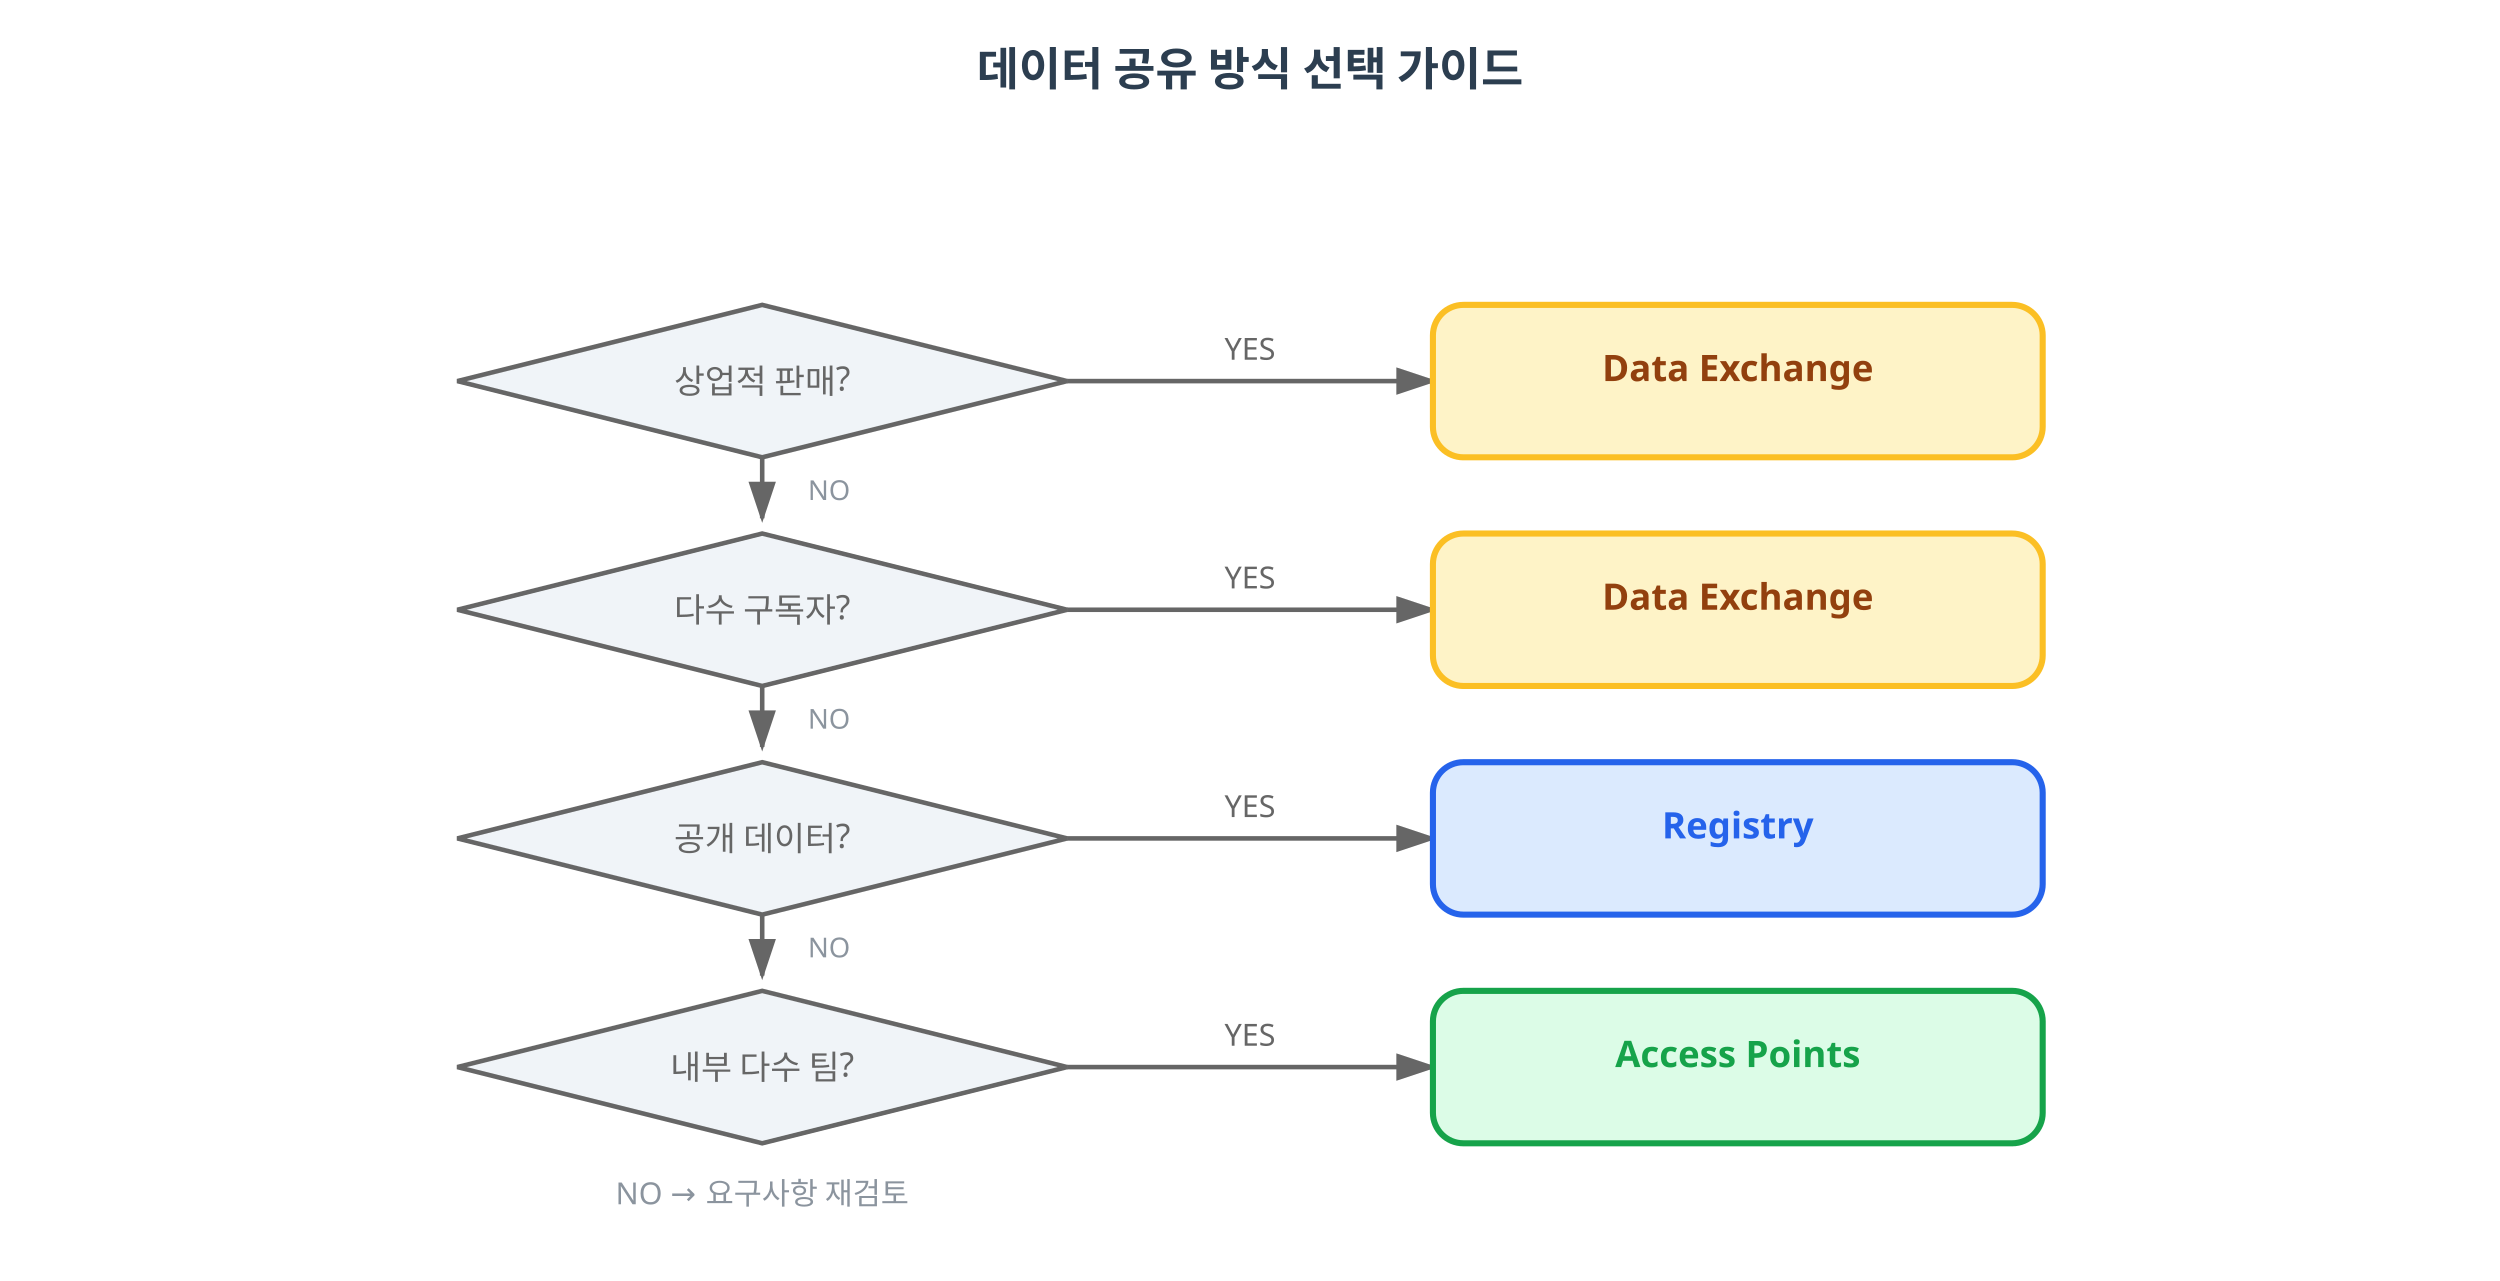
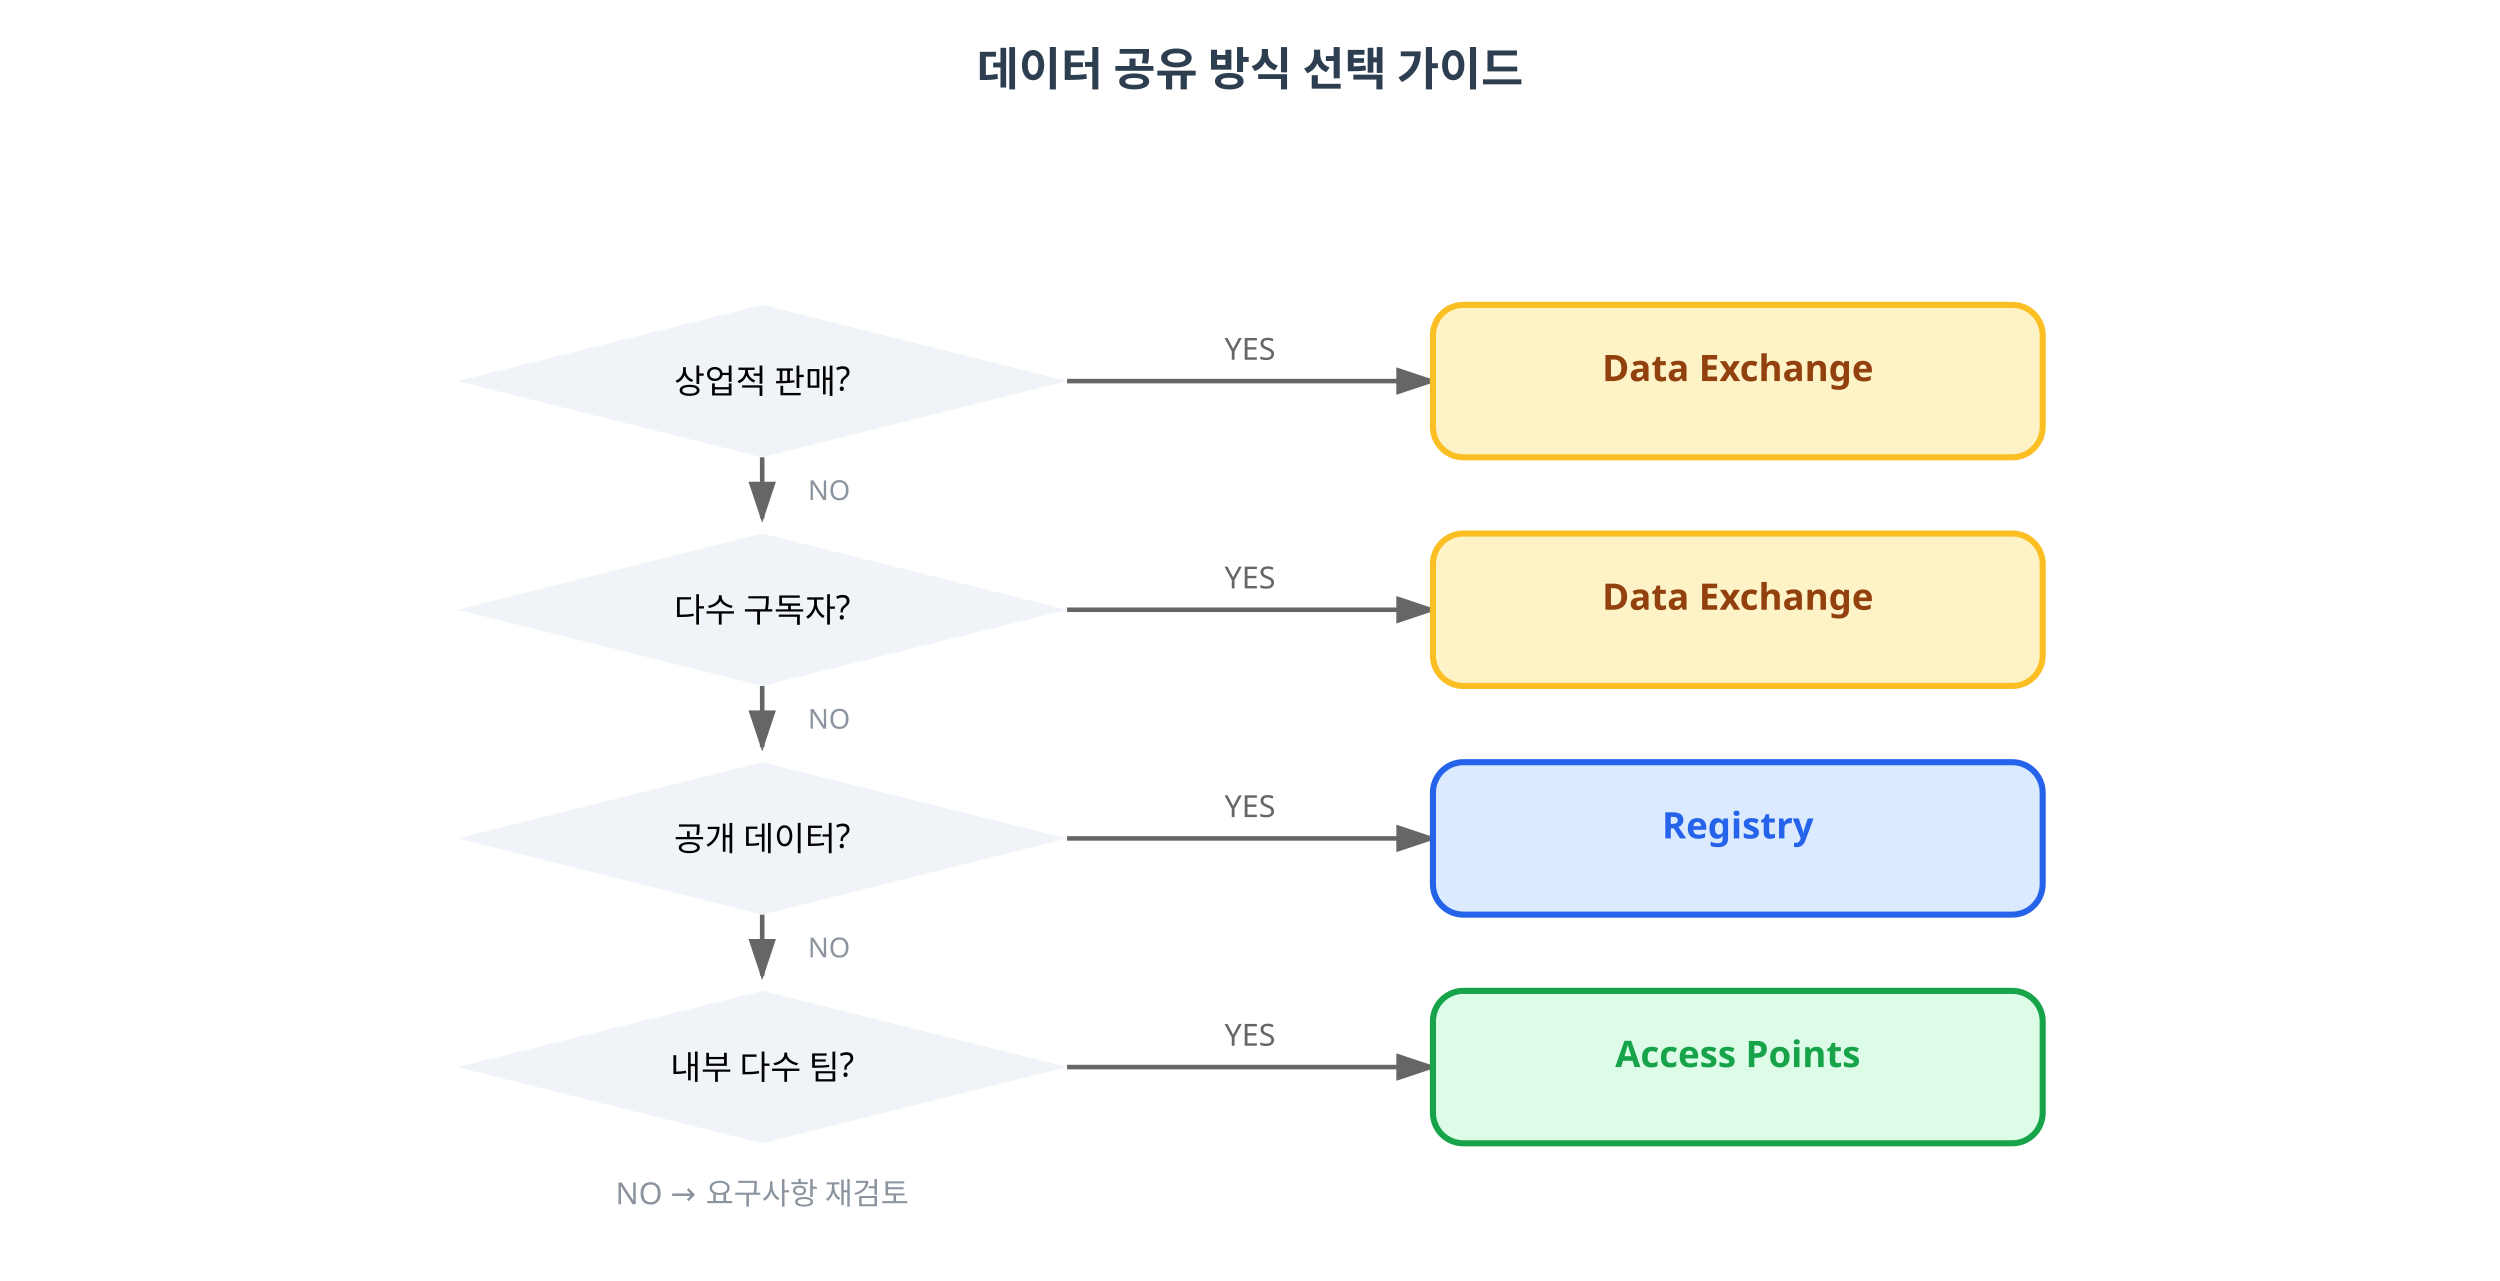
<svg xmlns="http://www.w3.org/2000/svg" viewBox="0 0 820 420" font-family="'Segoe UI','Noto Sans KR',system-ui,sans-serif">
  <defs>
    <marker id="ah-666" markerWidth="10" markerHeight="10" refX="8" refY="3" orient="auto" markerUnits="strokeWidth">
-       <path d="M0,0 L0,6 L9,3 z" fill="#666" />
+       <path d="M0,0 L0,6 L9,3 z" fill="#666666" />
    </marker>
    <marker id="ah-2563eb" markerWidth="10" markerHeight="10" refX="8" refY="3" orient="auto" markerUnits="strokeWidth">
      <path d="M0,0 L0,6 L9,3 z" fill="#2563eb" />
    </marker>
    <marker id="ah-16a34a" markerWidth="10" markerHeight="10" refX="8" refY="3" orient="auto" markerUnits="strokeWidth">
      <path d="M0,0 L0,6 L9,3 z" fill="#16a34a" />
    </marker>
  </defs>
  <text x="410" y="28" font-size="15" font-weight="700" fill="#2c3e50" text-anchor="middle">데이터 공유 방식 선택 가이드</text>
-   <polygon points="250,100 350,125 250,150 150,125" fill="#f0f4f8" stroke="#666666" stroke-width="1.5" />
-   <text x="250" y="129" font-size="11" fill="#666666" text-anchor="middle">상업적 판매?</text>
-   <line x1="350" y1="125" x2="470" y2="125" stroke="#666" stroke-width="1.5" marker-end="url(#ah-666)" />
-   <text x="410" y="118" font-size="10" fill="#666" text-anchor="middle">YES</text>
+   <polygon points="250,100 350,125 250,150 150,125" fill="#f0f4f8" stroke="#666666666" stroke-width="1.5" />
+   <text x="250" y="129" font-size="11" fill="#666666666" text-anchor="middle">상업적 판매?</text>
+   <line x1="350" y1="125" x2="470" y2="125" stroke="#666666" stroke-width="1.5" marker-end="url(#ah-666)" />
+   <text x="410" y="118" font-size="10" fill="#666666" text-anchor="middle">YES</text>
  <rect x="470" y="100" width="200" height="50" rx="10" fill="#fef3c7" stroke="#fbbf24" stroke-width="2" />
  <text x="570" y="125" font-size="12" font-weight="700" fill="#92400e" text-anchor="middle">Data Exchange</text>
-   <line x1="250" y1="150" x2="250" y2="170" stroke="#666" stroke-width="1.5" marker-end="url(#ah-666)" />
+   <line x1="250" y1="150" x2="250" y2="170" stroke="#666666" stroke-width="1.5" marker-end="url(#ah-666)" />
  <text x="265" y="164" font-size="9" fill="#8b949e">NO</text>
-   <polygon points="250,175 350,200 250,225 150,200" fill="#f0f4f8" stroke="#666666" stroke-width="1.5" />
-   <text x="250" y="204" font-size="11" fill="#666666" text-anchor="middle">다수 구독자?</text>
-   <line x1="350" y1="200" x2="470" y2="200" stroke="#666" stroke-width="1.5" marker-end="url(#ah-666)" />
-   <text x="410" y="193" font-size="10" fill="#666" text-anchor="middle">YES</text>
+   <polygon points="250,175 350,200 250,225 150,200" fill="#f0f4f8" stroke="#666666666" stroke-width="1.5" />
+   <text x="250" y="204" font-size="11" fill="#666666666" text-anchor="middle">다수 구독자?</text>
+   <line x1="350" y1="200" x2="470" y2="200" stroke="#666666" stroke-width="1.5" marker-end="url(#ah-666)" />
+   <text x="410" y="193" font-size="10" fill="#666666" text-anchor="middle">YES</text>
  <rect x="470" y="175" width="200" height="50" rx="10" fill="#fef3c7" stroke="#fbbf24" stroke-width="2" />
  <text x="570" y="200" font-size="12" font-weight="700" fill="#92400e" text-anchor="middle">Data Exchange</text>
-   <line x1="250" y1="225" x2="250" y2="245" stroke="#666" stroke-width="1.5" marker-end="url(#ah-666)" />
+   <line x1="250" y1="225" x2="250" y2="245" stroke="#666666" stroke-width="1.5" marker-end="url(#ah-666)" />
  <text x="265" y="239" font-size="9" fill="#8b949e">NO</text>
-   <polygon points="250,250 350,275 250,300 150,275" fill="#f0f4f8" stroke="#666666" stroke-width="1.5" />
-   <text x="250" y="279" font-size="11" fill="#666666" text-anchor="middle">공개 데이터?</text>
-   <line x1="350" y1="275" x2="470" y2="275" stroke="#666" stroke-width="1.5" marker-end="url(#ah-666)" />
-   <text x="410" y="268" font-size="10" fill="#666" text-anchor="middle">YES</text>
+   <polygon points="250,250 350,275 250,300 150,275" fill="#f0f4f8" stroke="#666666666" stroke-width="1.5" />
+   <text x="250" y="279" font-size="11" fill="#666666666" text-anchor="middle">공개 데이터?</text>
+   <line x1="350" y1="275" x2="470" y2="275" stroke="#666666" stroke-width="1.5" marker-end="url(#ah-666)" />
+   <text x="410" y="268" font-size="10" fill="#666666" text-anchor="middle">YES</text>
  <rect x="470" y="250" width="200" height="50" rx="10" fill="#dbeafe" stroke="#2563eb" stroke-width="2" />
  <text x="570" y="275" font-size="12" font-weight="700" fill="#2563eb" text-anchor="middle">Registry</text>
-   <line x1="250" y1="300" x2="250" y2="320" stroke="#666" stroke-width="1.5" marker-end="url(#ah-666)" />
+   <line x1="250" y1="300" x2="250" y2="320" stroke="#666666" stroke-width="1.5" marker-end="url(#ah-666)" />
  <text x="265" y="314" font-size="9" fill="#8b949e">NO</text>
-   <polygon points="250,325 350,350 250,375 150,350" fill="#f0f4f8" stroke="#666666" stroke-width="1.5" />
-   <text x="250" y="354" font-size="11" fill="#666666" text-anchor="middle">내부 다수 팀?</text>
-   <line x1="350" y1="350" x2="470" y2="350" stroke="#666" stroke-width="1.5" marker-end="url(#ah-666)" />
-   <text x="410" y="343" font-size="10" fill="#666" text-anchor="middle">YES</text>
+   <polygon points="250,325 350,350 250,375 150,350" fill="#f0f4f8" stroke="#666666666" stroke-width="1.5" />
+   <text x="250" y="354" font-size="11" fill="#666666666" text-anchor="middle">내부 다수 팀?</text>
+   <line x1="350" y1="350" x2="470" y2="350" stroke="#666666" stroke-width="1.5" marker-end="url(#ah-666)" />
+   <text x="410" y="343" font-size="10" fill="#666666" text-anchor="middle">YES</text>
  <rect x="470" y="325" width="200" height="50" rx="10" fill="#dcfce7" stroke="#16a34a" stroke-width="2" />
  <text x="570" y="350" font-size="12" font-weight="700" fill="#16a34a" text-anchor="middle">Access Points</text>
  <text x="250" y="395" font-size="10" fill="#8b949e" text-anchor="middle">NO → 요구사항 재검토</text>
</svg>
